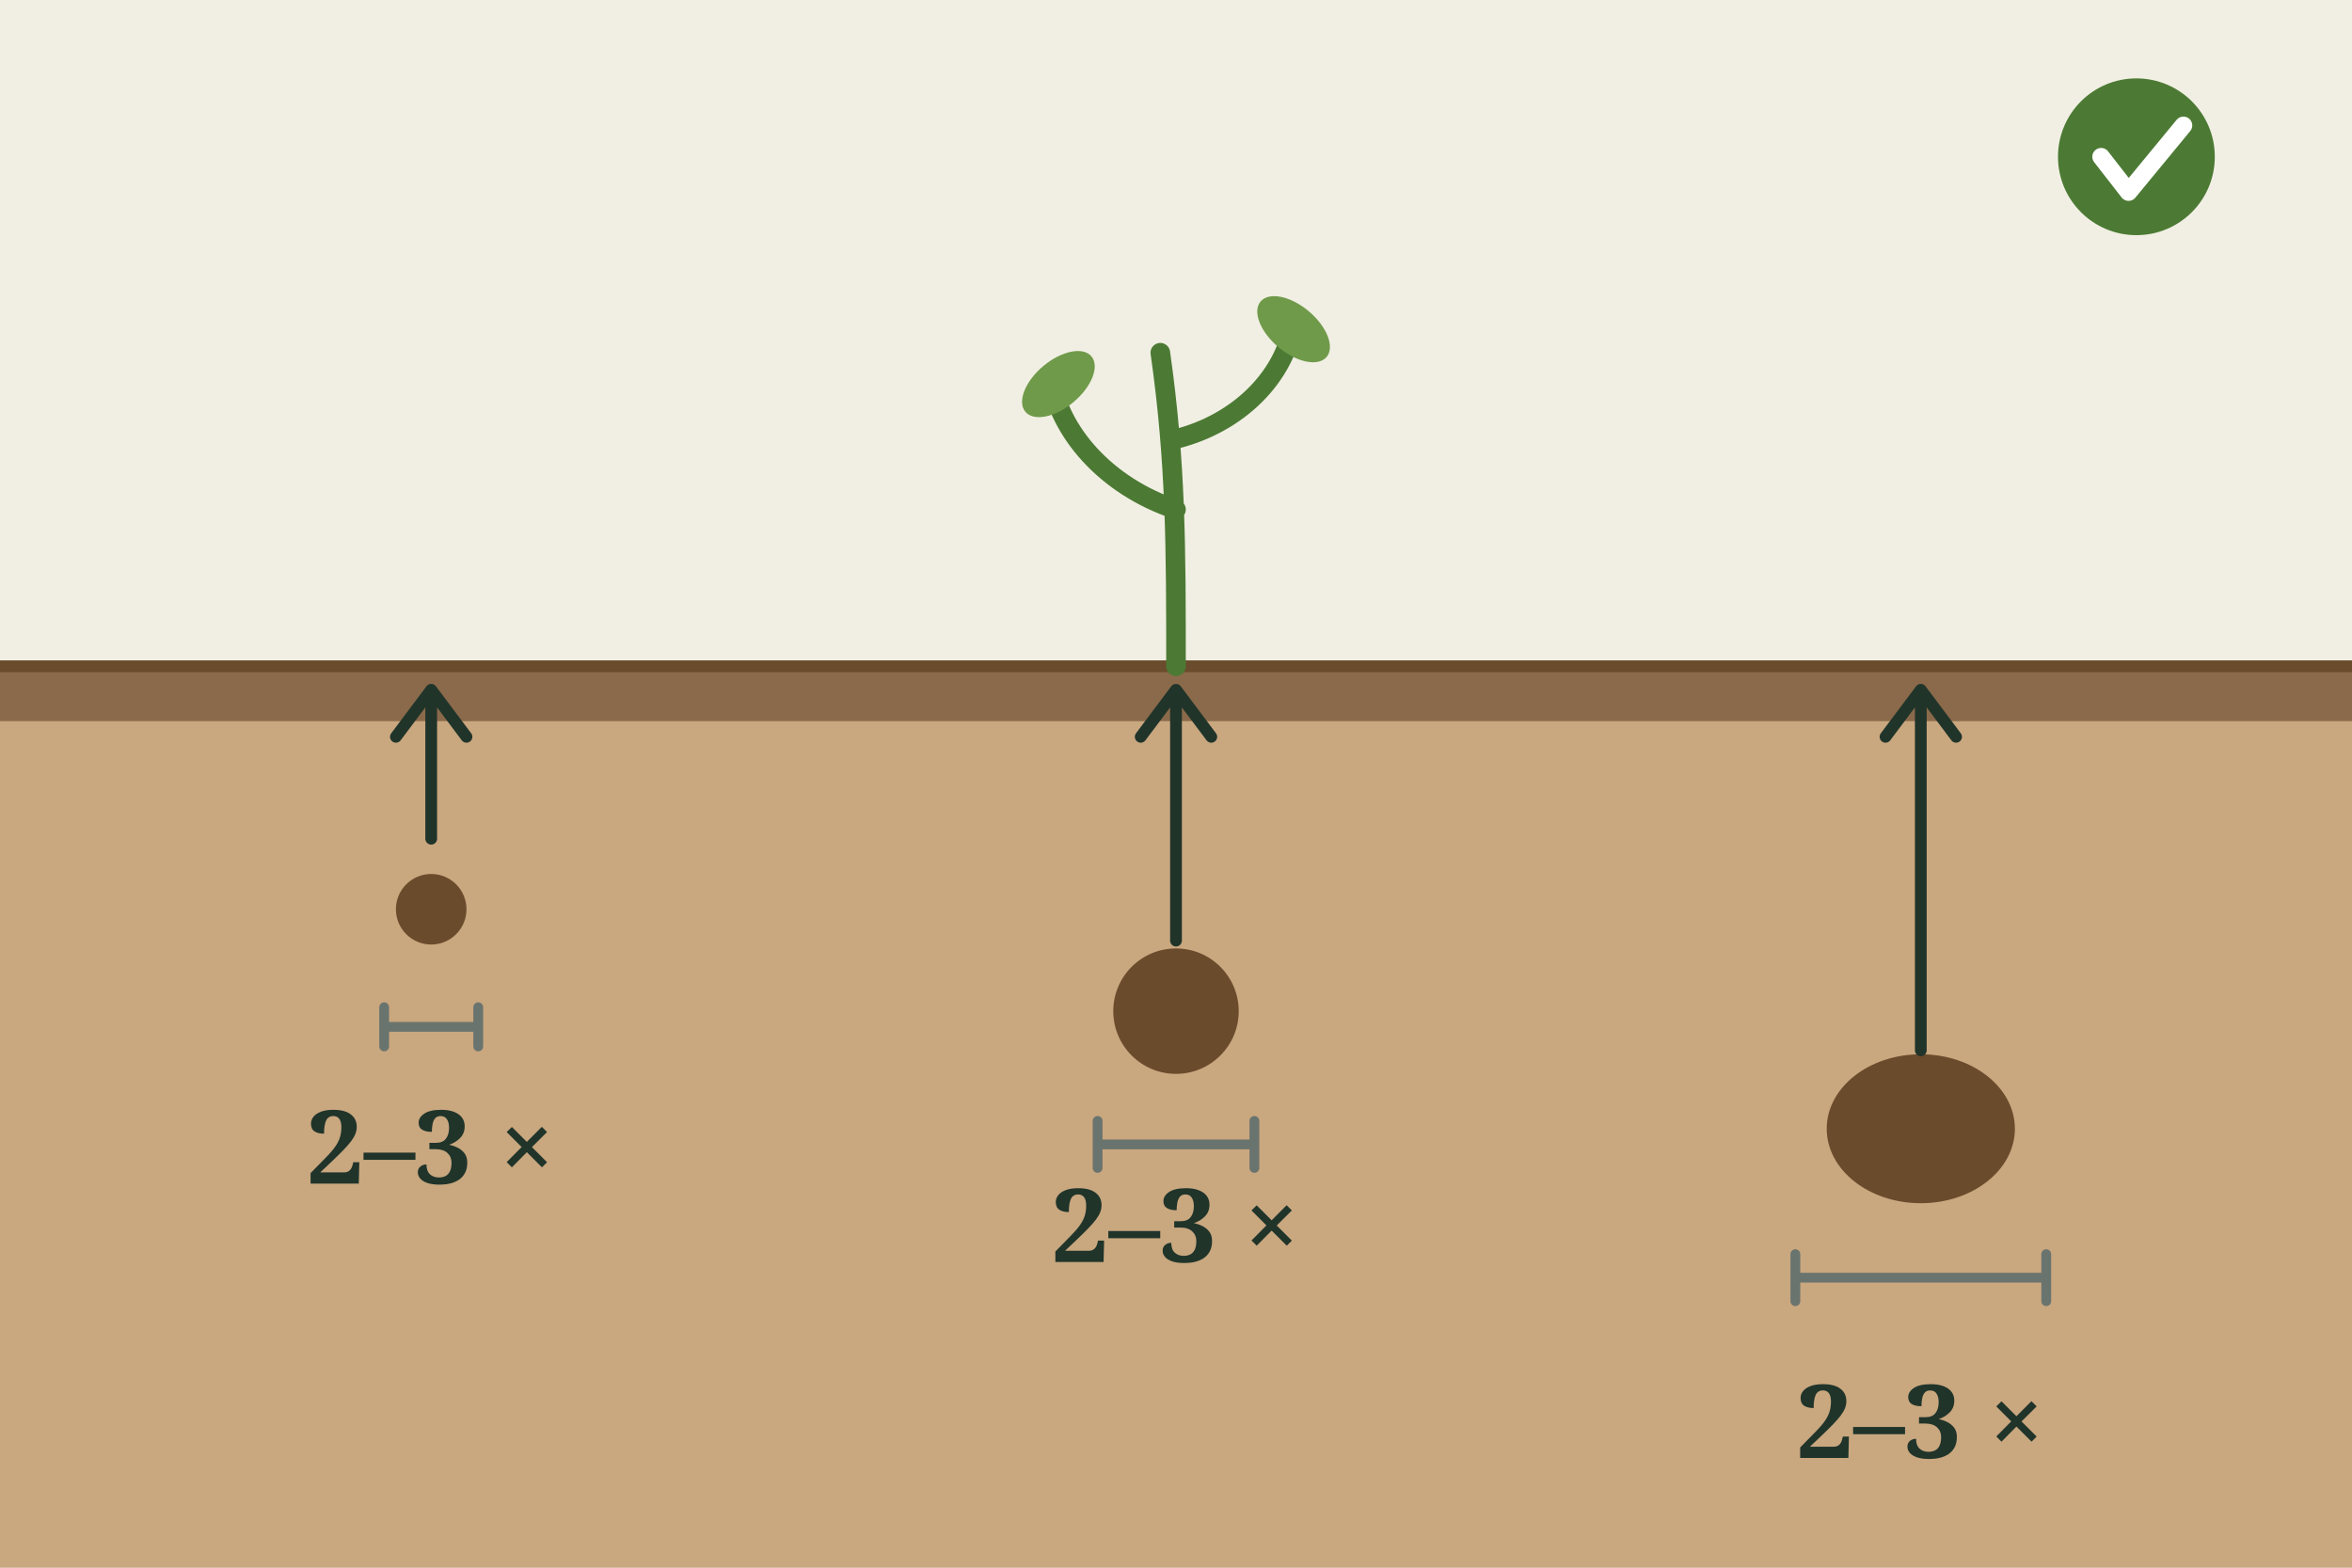
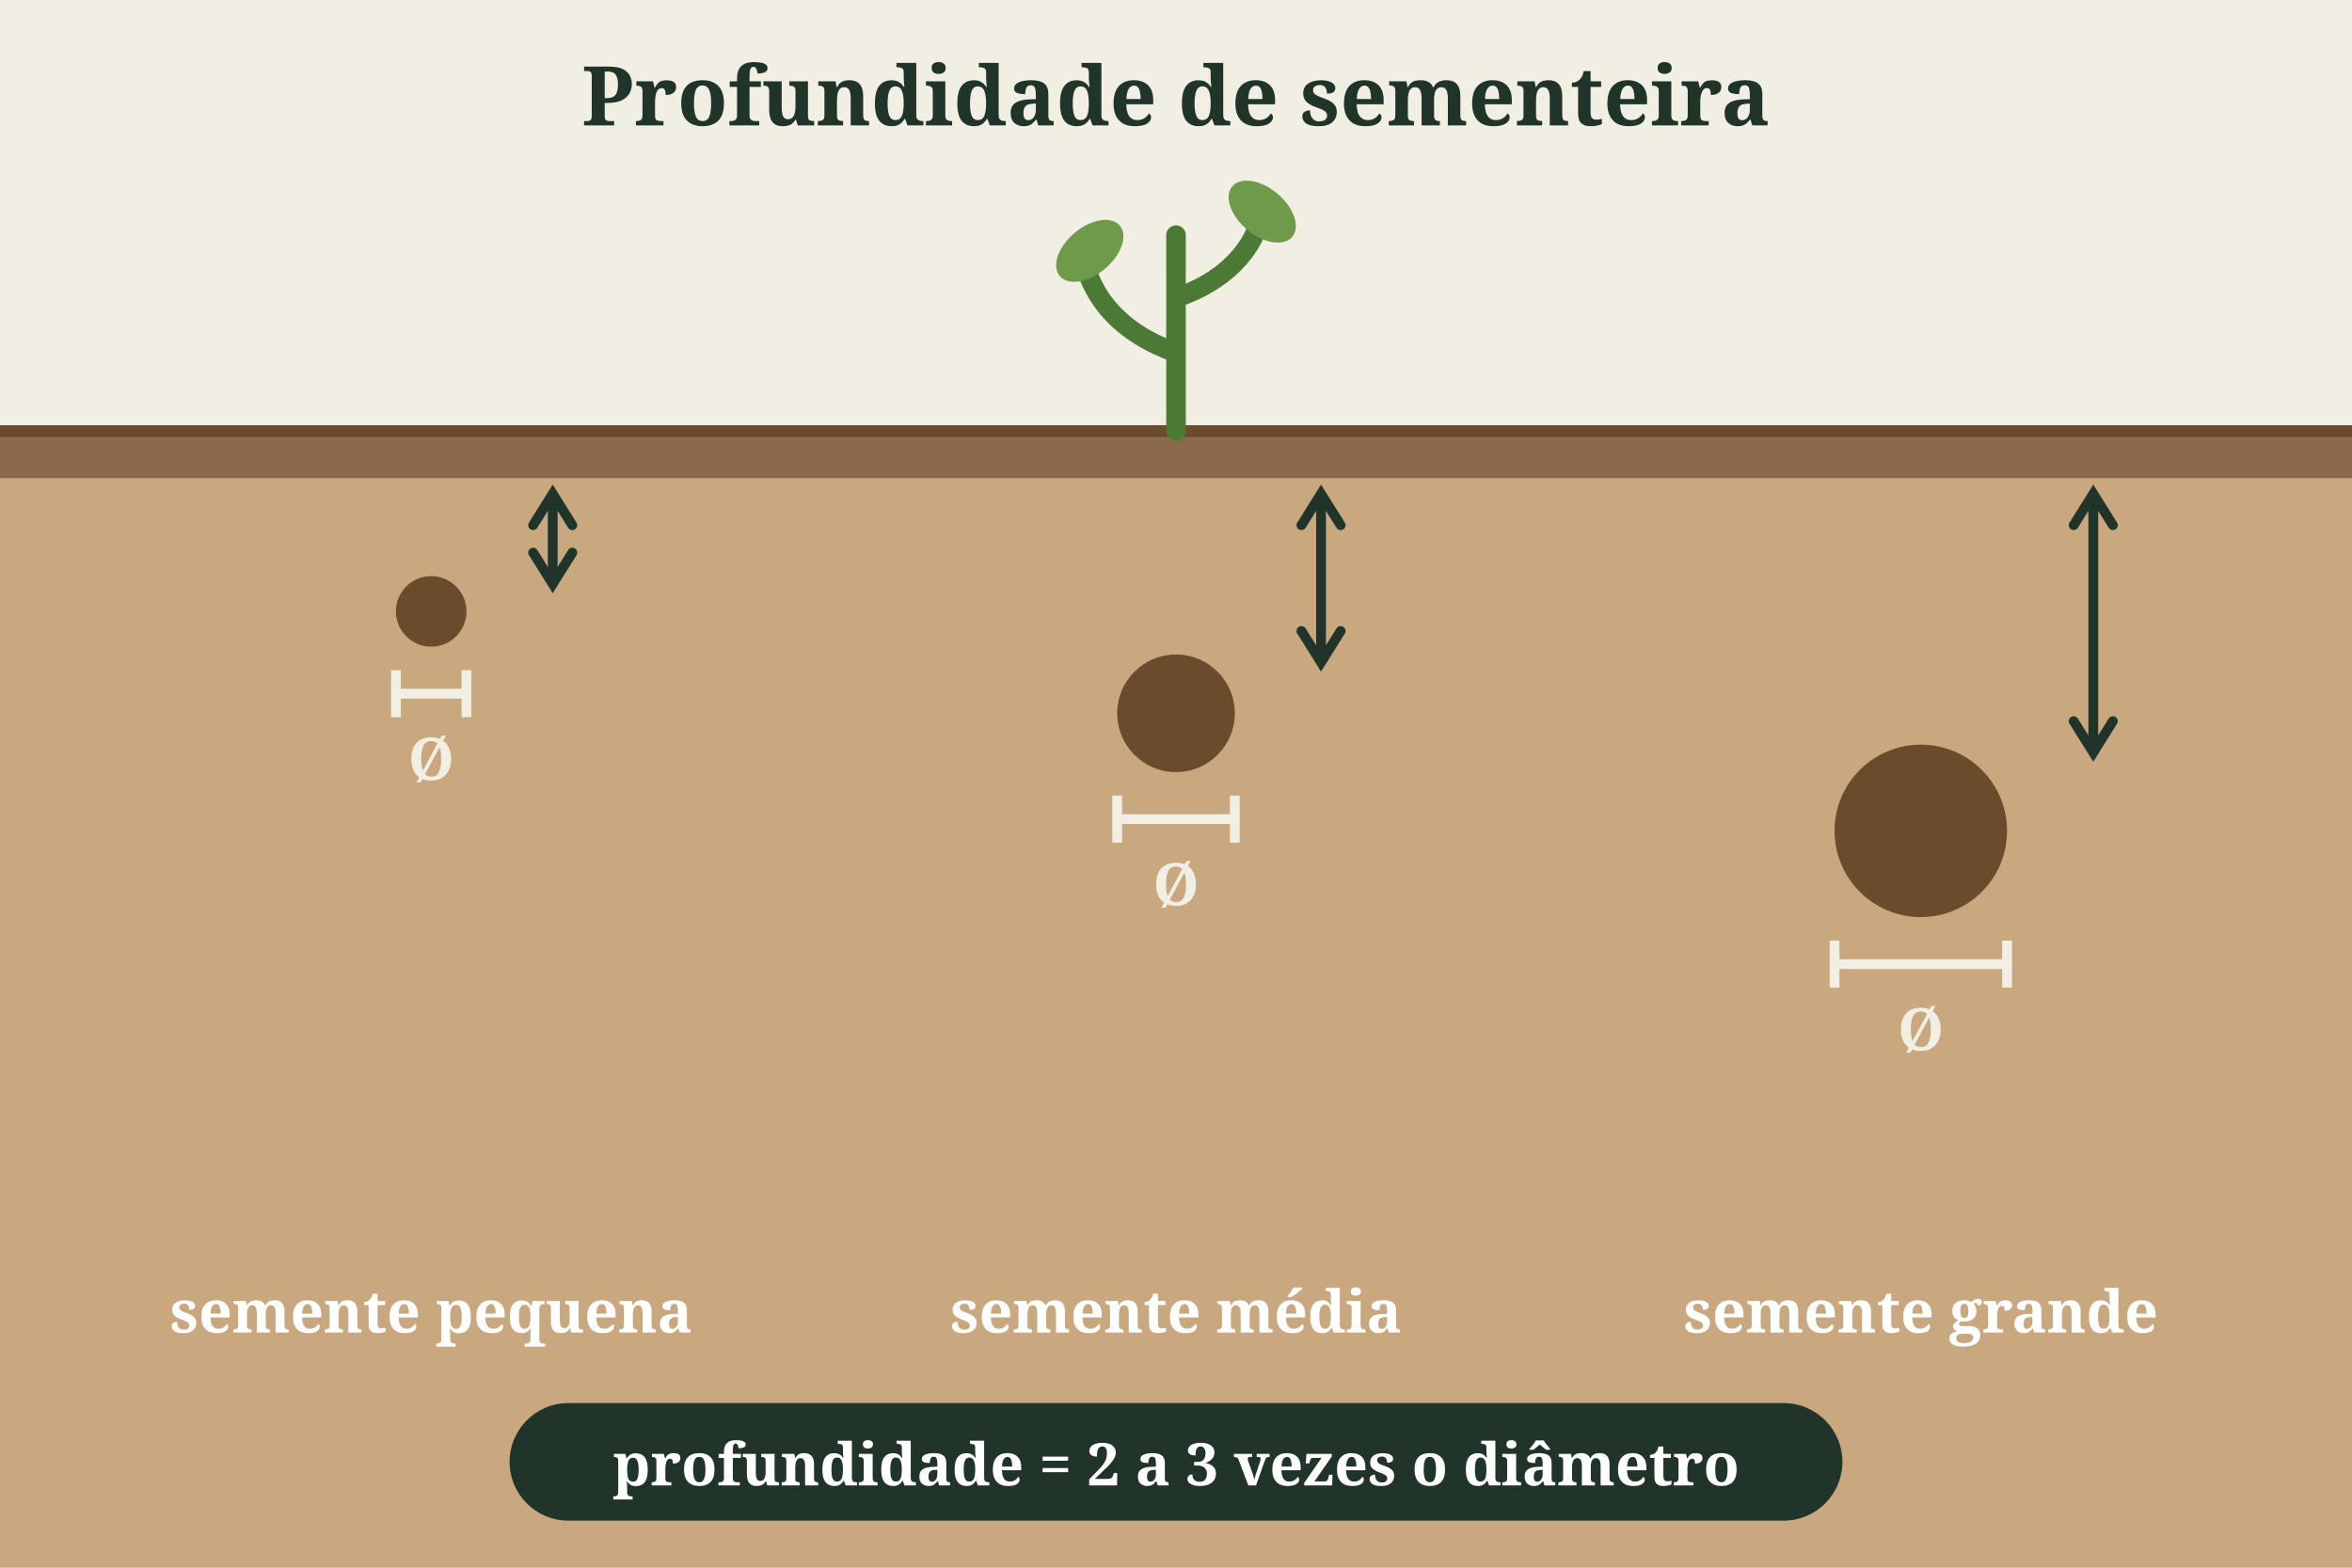
<svg xmlns="http://www.w3.org/2000/svg" viewBox="0 0 600 400" role="img" font-family="Georgia, serif">
  <rect width="600" height="400" fill="#f1efe3" />
-   <rect x="0" y="170" width="600" height="230" fill="#c9a77f" />
-   <rect x="0" y="170" width="600" height="14" fill="#8a6a4a" />
-   <path d="M0 170h600" stroke="#6a4b2c" stroke-width="3" />
-   <g stroke-linecap="round" stroke-linejoin="round">
-     <circle cx="110" cy="232" r="9" fill="#6a4b2c" />
-     <path d="M110 176v38M101 188l9-12 9 12" fill="none" stroke="#20342a" stroke-width="3" />
-     <path d="M96 232h28" stroke="#fff" stroke-width="0" />
-     <path d="M98 262h24M98 257v10M122 257v10" fill="none" stroke="#6a746e" stroke-width="2.5" />
-     <circle cx="300" cy="258" r="16" fill="#6a4b2c" />
-     <path d="M300 176v64M291 188l9-12 9 12" fill="none" stroke="#20342a" stroke-width="3" />
-     <path d="M280 292h40M280 286v12M320 286v12" fill="none" stroke="#6a746e" stroke-width="2.5" />
-     <ellipse cx="490" cy="288" rx="24" ry="19" fill="#6a4b2c" />
-     <path d="M490 176v92M481 188l9-12 9 12" fill="none" stroke="#20342a" stroke-width="3" />
-     <path d="M458 326h64M458 320v12M522 320v12" fill="none" stroke="#6a746e" stroke-width="2.5" />
-   </g>
+   <text x="300" y="32" font-size="21" font-weight="700" fill="#20342a" text-anchor="middle">Profundidade de sementeira</text>
+   <rect y="110" width="600" height="290" fill="#c9a77f" />
+   <rect y="110" width="600" height="12" fill="#8a6a4a" />
+   <path d="M0 110h600" stroke="#6a4b2c" stroke-width="3" />
+   <circle cx="110" cy="156" r="9" fill="#6a4b2c" />
+   <path d="M101 177h18M101 171v12M119 171v12" fill="none" stroke="#f1efe3" stroke-width="2.5" />
+   <text x="110" y="199" font-size="15" font-weight="700" fill="#f1efe3" text-anchor="middle">Ø</text>
+   <path d="M141 126V149" stroke="#20342a" stroke-width="2.5" />
+   <path d="M136 134l5-8 5 8M136 141l5 8 5-8" fill="none" stroke="#20342a" stroke-width="2.5" stroke-linecap="round" />
+   <circle cx="300" cy="182" r="15" fill="#6a4b2c" />
+   <path d="M285 209h30M285 203v12M315 203v12" fill="none" stroke="#f1efe3" stroke-width="2.5" />
+   <text x="300" y="231" font-size="15" font-weight="700" fill="#f1efe3" text-anchor="middle">Ø</text>
+   <path d="M337 126V169" stroke="#20342a" stroke-width="2.5" />
+   <path d="M332 134l5-8 5 8M332 161l5 8 5-8" fill="none" stroke="#20342a" stroke-width="2.5" stroke-linecap="round" />
+   <circle cx="490" cy="212" r="22" fill="#6a4b2c" />
+   <path d="M468 246h44M468 240v12M512 240v12" fill="none" stroke="#f1efe3" stroke-width="2.5" />
+   <text x="490" y="268" font-size="15" font-weight="700" fill="#f1efe3" text-anchor="middle">Ø</text>
+   <path d="M534 126V192" stroke="#20342a" stroke-width="2.5" />
+   <path d="M529 134l5-8 5 8M529 184l5 8 5-8" fill="none" stroke="#20342a" stroke-width="2.5" stroke-linecap="round" />
+   <text x="110" y="340" font-size="15" font-weight="600" fill="#fff" text-anchor="middle">semente pequena</text>
+   <text x="300" y="340" font-size="15" font-weight="600" fill="#fff" text-anchor="middle">semente média</text>
+   <text x="490" y="340" font-size="15" font-weight="600" fill="#fff" text-anchor="middle">semente grande</text>
  <g fill="none" stroke="#4c7a34" stroke-width="5" stroke-linecap="round">
-     <path d="M300 170c0-30 0-52-4-80M300 130c-18-6-30-20-32-34M300 112c16-4 28-16 30-30" />
+     <path d="M300 110v-50M300 90c-14-5-22-14-24-26M300 76c12-4 20-12 22-22" />
  </g>
  <g fill="#6f9a4a">
-     <ellipse cx="270" cy="98" rx="11" ry="6" transform="rotate(-40 270 98)" />
-     <ellipse cx="330" cy="84" rx="11" ry="6" transform="rotate(40 330 84)" />
+     <ellipse cx="278" cy="64" rx="10" ry="6" transform="rotate(-40 278 64)" />
+     <ellipse cx="322" cy="54" rx="10" ry="6" transform="rotate(40 322 54)" />
  </g>
-   <g font-size="26" font-weight="700" fill="#20342a" text-anchor="middle">
-     <text x="110" y="302">2–3 ×</text>
-     <text x="300" y="322">2–3 ×</text>
-     <text x="490" y="372">2–3 ×</text>
-   </g>
-   <circle cx="545" cy="40" r="20" fill="#4c7a34" />
-   <path d="M536 40l7 9 14-17" stroke="#fff" stroke-width="4.5" stroke-linecap="round" stroke-linejoin="round" fill="none" />
+   <rect x="130" y="358" width="340" height="30" rx="15" fill="#20342a" />
+   <text x="300" y="379" font-size="15" font-weight="700" fill="#fff" text-anchor="middle">profundidade = 2 a 3 vezes o diâmetro</text>
</svg>
